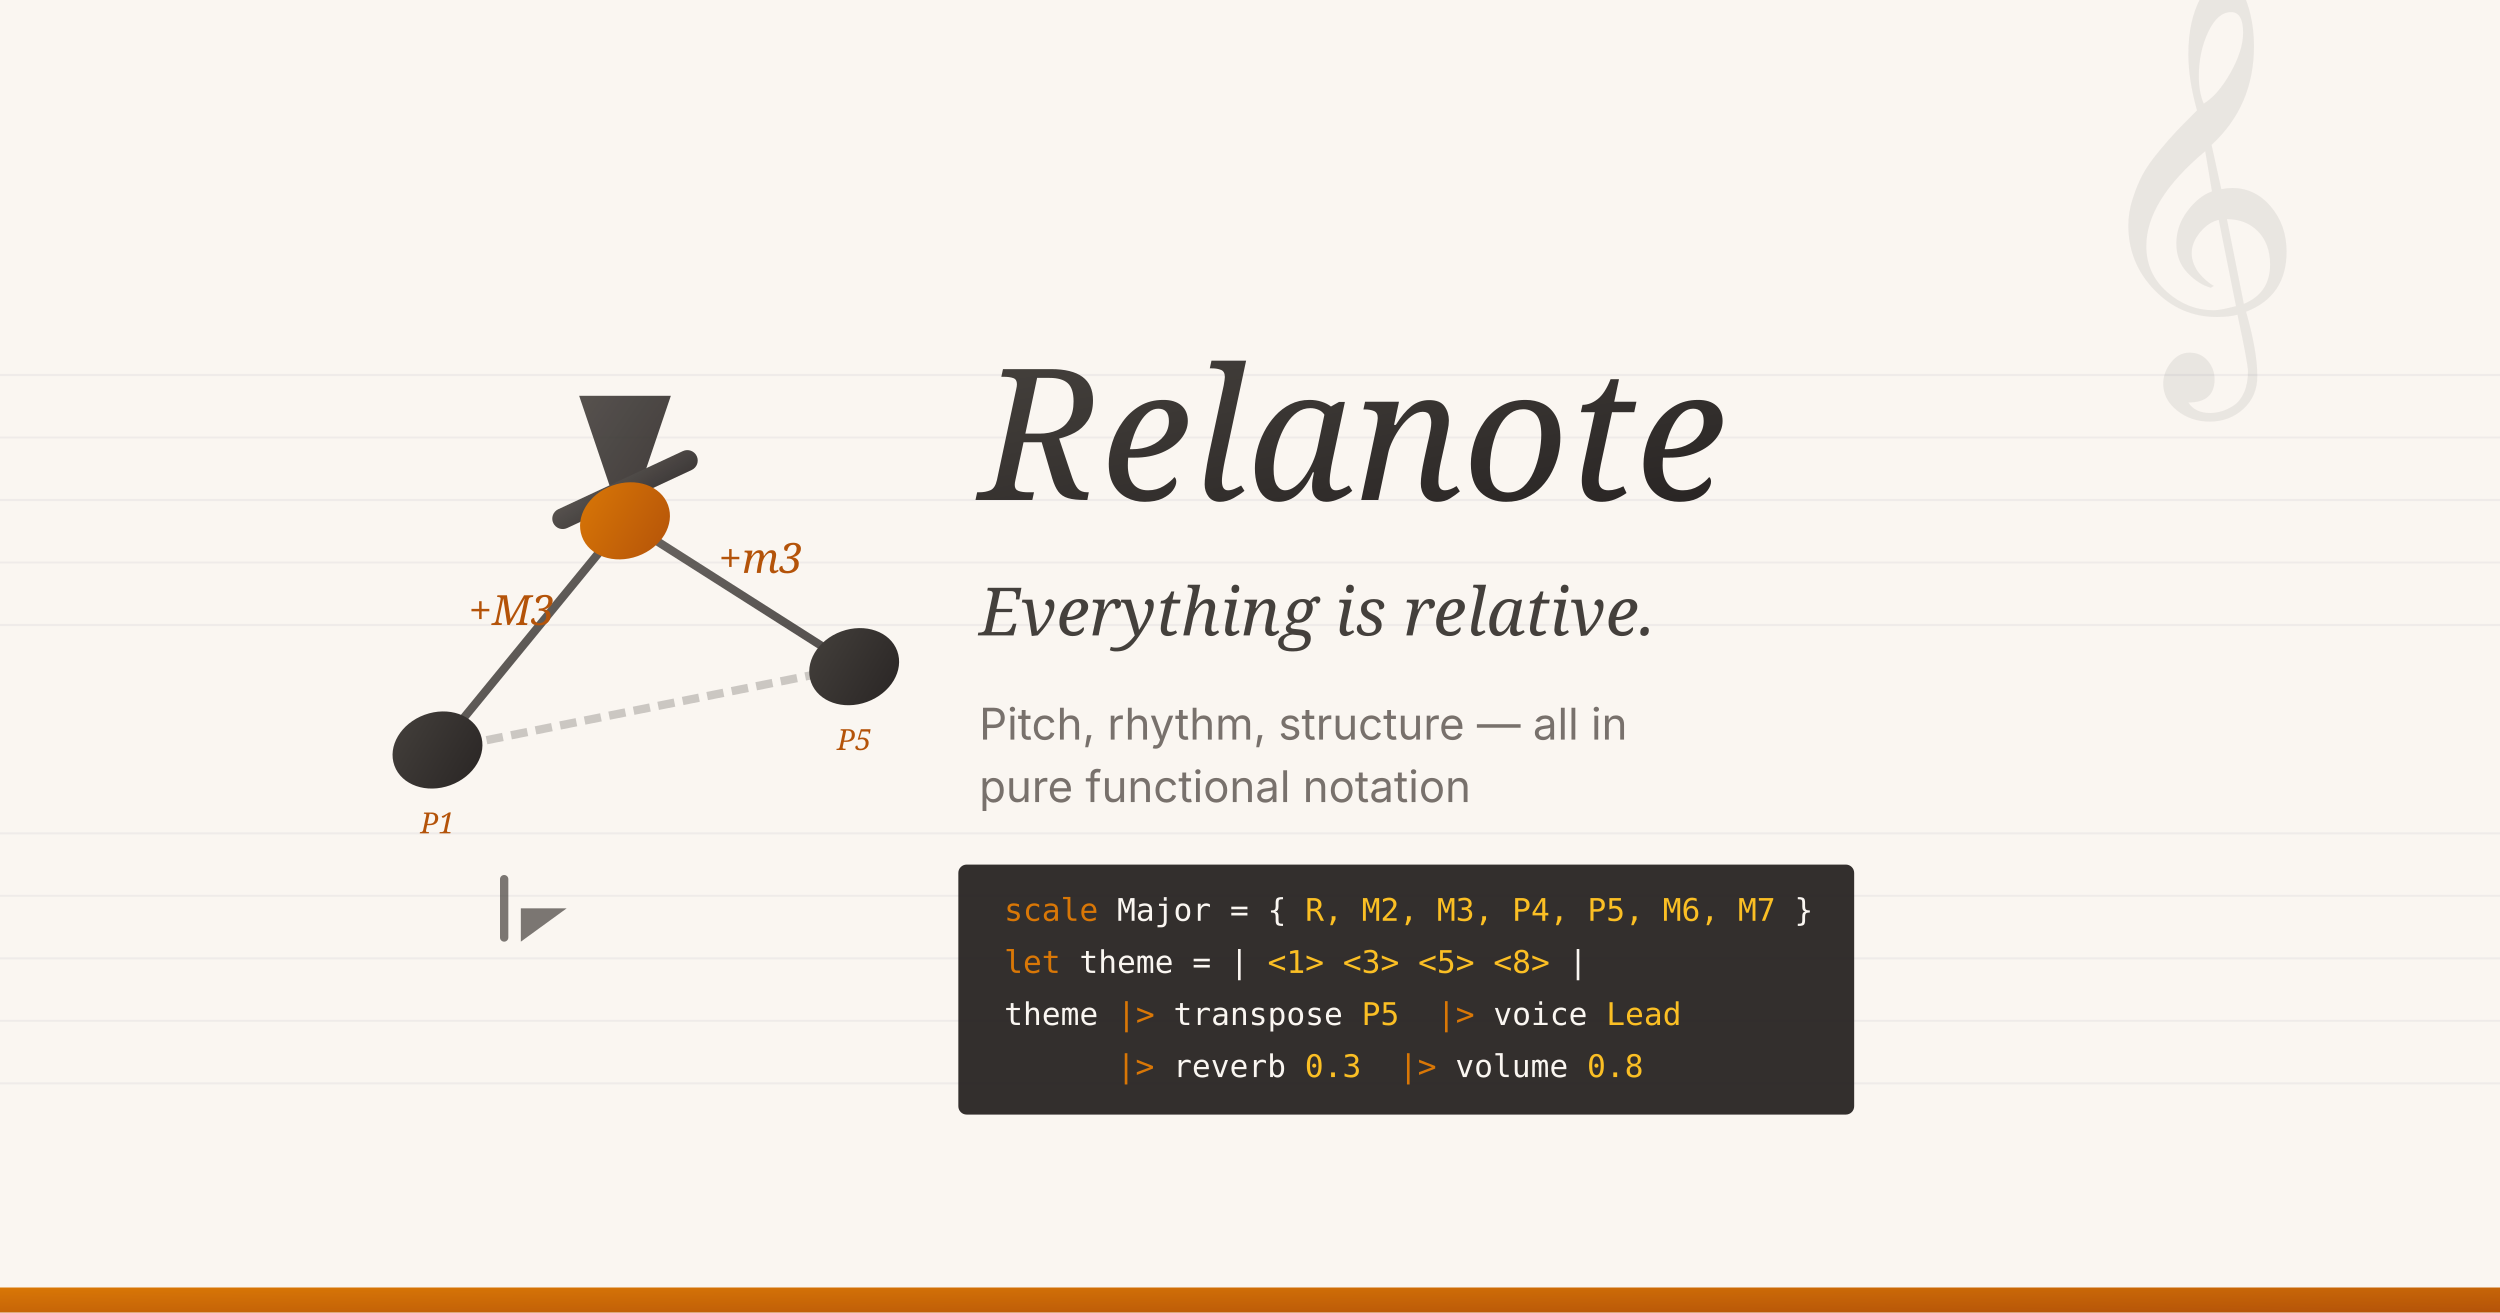
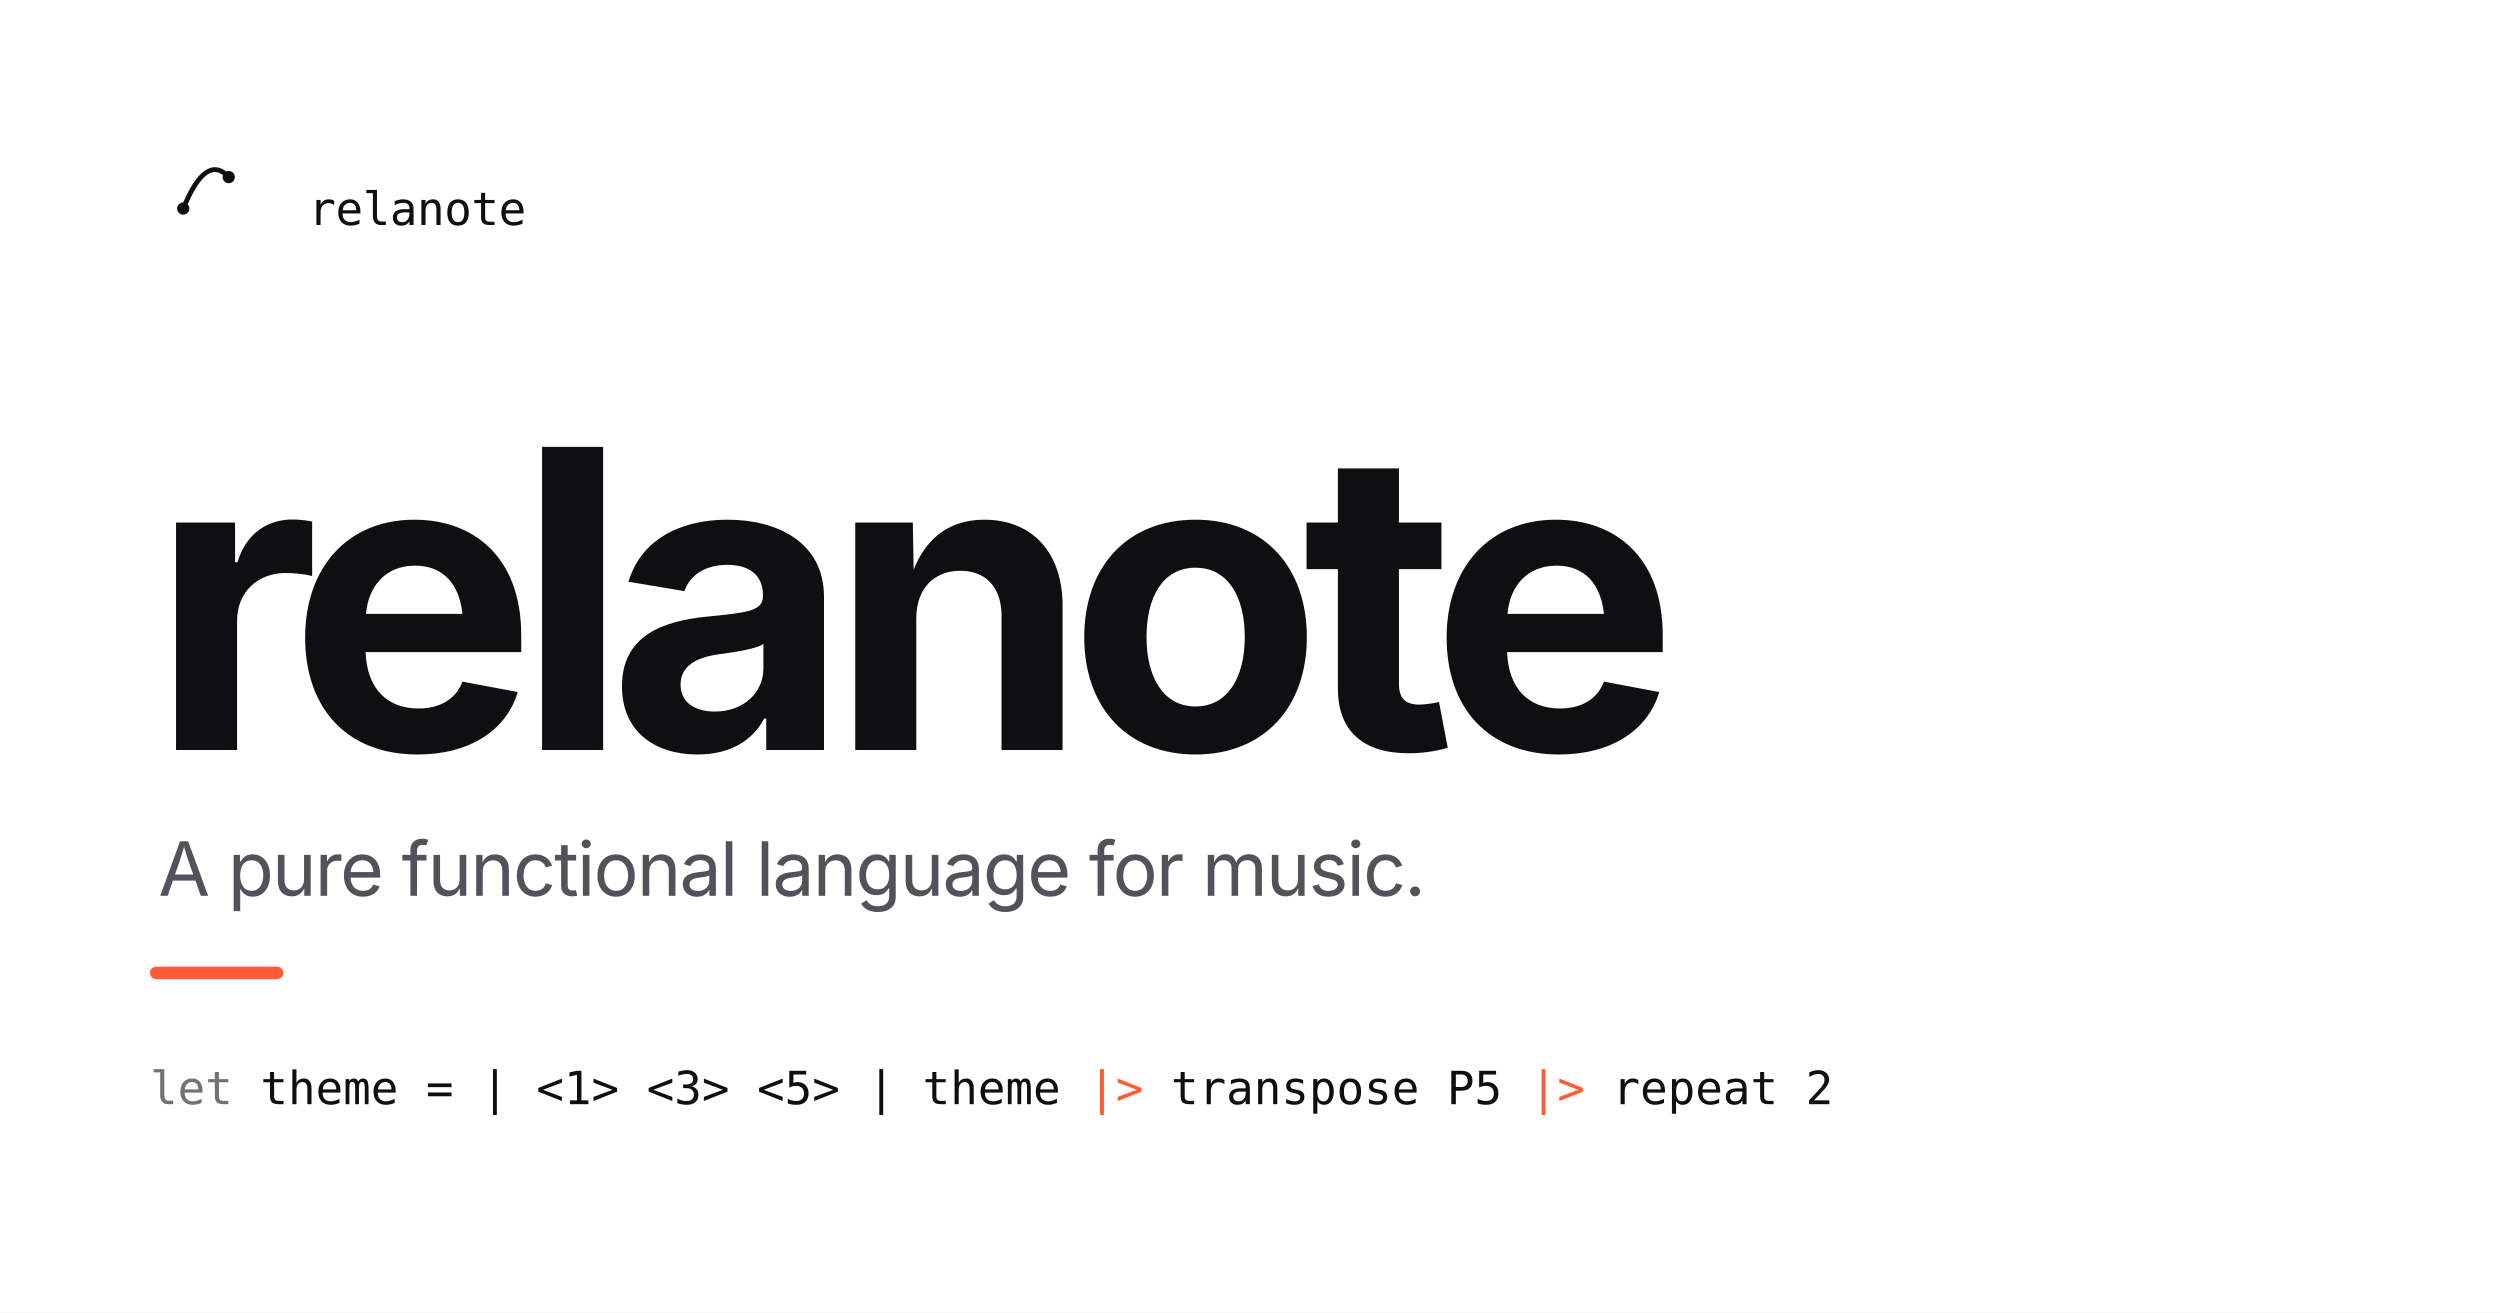
- <svg xmlns="http://www.w3.org/2000/svg" viewBox="0 0 1200 630">
-   <defs>
-     <linearGradient id="inkGrad" x1="0%" y1="0%" x2="100%" y2="100%">
-       <stop offset="0%" style="stop-color:#44403c" />
-       <stop offset="100%" style="stop-color:#292524" />
-     </linearGradient>
-     <linearGradient id="sepiaGrad" x1="0%" y1="0%" x2="100%" y2="100%">
-       <stop offset="0%" style="stop-color:#d97706" />
-       <stop offset="100%" style="stop-color:#b45309" />
-     </linearGradient>
-     <linearGradient id="titleGrad" x1="0%" y1="0%" x2="100%" y2="0%">
-       <stop offset="0%" style="stop-color:#292524" />
-       <stop offset="100%" style="stop-color:#44403c" />
-     </linearGradient>
-   </defs>
-   <rect width="1200" height="630" fill="#faf6f1" />
-   <g stroke="#e7e5e4" stroke-width="1" opacity="0.6">
-     <line x1="0" y1="180" x2="1200" y2="180" />
-     <line x1="0" y1="210" x2="1200" y2="210" />
-     <line x1="0" y1="240" x2="1200" y2="240" />
-     <line x1="0" y1="270" x2="1200" y2="270" />
-     <line x1="0" y1="300" x2="1200" y2="300" />
-     <line x1="0" y1="400" x2="1200" y2="400" />
-     <line x1="0" y1="430" x2="1200" y2="430" />
-     <line x1="0" y1="460" x2="1200" y2="460" />
-     <line x1="0" y1="490" x2="1200" y2="490" />
-     <line x1="0" y1="520" x2="1200" y2="520" />
+ <svg xmlns="http://www.w3.org/2000/svg" viewBox="0 0 1200 630" role="img" aria-label="Relanote — music as a function">
+   <rect width="1200" height="630" fill="#FFFFFF" />
+   <g transform="translate(72, 64)">
+     <g transform="scale(0.42)">
+       <path d="M 38 86 Q 64 22 90 50" fill="none" stroke="#0F0F12" stroke-width="5.5" stroke-linecap="round" />
+       <circle cx="38" cy="86" r="7" fill="#0F0F12" />
+       <circle cx="90" cy="50" r="7" fill="#0F0F12" />
+     </g>
+     <text x="76" y="44" font-family="ui-monospace, SFMono-Regular, 'JetBrains Mono', Menlo, monospace" font-size="22" font-weight="500" fill="#0F0F12" letter-spacing="-0.2">relanote</text>
  </g>
-   <g transform="translate(150, 140)">
-     <g stroke="url(#inkGrad)" stroke-width="4" fill="none" opacity="0.8">
-       <line x1="60" y1="220" x2="150" y2="110" />
-       <line x1="150" y1="110" x2="260" y2="180" />
-       <line x1="60" y1="220" x2="260" y2="180" stroke-dasharray="8,4" opacity="0.3" />
-     </g>
-     <g fill="#b45309" font-family="'Georgia', serif" font-style="italic" font-weight="500">
-       <text x="75" y="160" font-size="20">+M3</text>
-       <text x="195" y="135" font-size="20">+m3</text>
-     </g>
-     <g fill="url(#inkGrad)" opacity="0.9">
-       <polygon points="150,50 128,50 150,115 172,50" />
-       <rect x="112" y="90" width="76" height="10" rx="5" transform="rotate(-25 150 95)" />
-     </g>
-     <g>
-       <ellipse cx="60" cy="220" rx="22" ry="18" fill="url(#inkGrad)" transform="rotate(-20 60 220)" />
-       <text x="60" y="260" font-family="'Georgia', serif" font-size="14" fill="#b45309" text-anchor="middle" font-style="italic">P1</text>
-       <ellipse cx="150" cy="110" rx="22" ry="18" fill="url(#sepiaGrad)" transform="rotate(-20 150 110)" />
-       <ellipse cx="260" cy="180" rx="22" ry="18" fill="url(#inkGrad)" transform="rotate(-20 260 180)" />
-       <text x="260" y="220" font-family="'Georgia', serif" font-size="14" fill="#b45309" text-anchor="middle" font-style="italic">P5</text>
-     </g>
-     <g fill="#44403c" opacity="0.7">
-       <rect x="90" y="280" width="4" height="32" rx="2" />
-       <polygon points="100,296 122,296 100,312" />
-     </g>
+   <text x="72" y="360" font-family="Inter, -apple-system, BlinkMacSystemFont, 'Segoe UI', Helvetica, sans-serif" font-size="200" font-weight="700" fill="#0F0F12" letter-spacing="-10">relanote</text>
+   <text x="76" y="430" font-family="Inter, -apple-system, BlinkMacSystemFont, 'Segoe UI', Helvetica, sans-serif" font-size="36" font-weight="400" fill="#52525B" letter-spacing="-0.8">A pure functional language for music.</text>
+   <rect x="72" y="464" width="64" height="6" rx="3" fill="#FF5C35" />
+   <g transform="translate(72, 530)">
+     <text font-family="ui-monospace, SFMono-Regular, 'JetBrains Mono', Menlo, monospace" font-size="22" fill="#0F0F12">
+       <tspan fill="#71717A">let</tspan>
+       <tspan> theme = | &lt;1&gt; &lt;3&gt; &lt;5&gt; |     theme </tspan>
+       <tspan fill="#FF5C35">|&gt;</tspan>
+       <tspan> transpose P5 </tspan>
+       <tspan fill="#FF5C35">|&gt;</tspan>
+       <tspan> repeat 2</tspan>
+     </text>
  </g>
-   <g transform="translate(470, 160)">
-     <text x="0" y="80" font-family="'Georgia', serif" font-size="88" font-weight="400" fill="url(#inkGrad)" font-style="italic">Relanote</text>
-     <text x="0" y="145" font-family="'Georgia', serif" font-size="32" fill="#44403c" font-style="italic">
-       Everything is relative.
-     </text>
-     <text x="0" y="195" font-family="system-ui, -apple-system, sans-serif" font-size="21" fill="#78716c">Pitch, rhythm, structure — all in</text>
-     <text x="0" y="225" font-family="system-ui, -apple-system, sans-serif" font-size="21" fill="#78716c">pure functional notation</text>
-     <g transform="translate(0, 260)">
-       <rect x="-10" y="-5" width="430" height="120" rx="4" fill="#292524" opacity="0.95" />
-       <text font-family="'SF Mono', 'Menlo', monospace" font-size="15" fill="#a8a29e">
-         <tspan x="12" y="22" fill="#d97706">scale</tspan>
-         <tspan fill="#faf6f1"> Major = { </tspan>
-         <tspan fill="#fbbf24">R, M2, M3, P4, P5, M6, M7</tspan>
-         <tspan fill="#faf6f1"> }</tspan>
-       </text>
-       <text font-family="'SF Mono', 'Menlo', monospace" font-size="15" fill="#a8a29e">
-         <tspan x="12" y="47" fill="#d97706">let</tspan>
-         <tspan fill="#faf6f1"> theme = | </tspan>
-         <tspan fill="#fbbf24">&lt;1&gt; &lt;3&gt; &lt;5&gt; &lt;8&gt;</tspan>
-         <tspan fill="#faf6f1"> |</tspan>
-       </text>
-       <text font-family="'SF Mono', 'Menlo', monospace" font-size="15" fill="#a8a29e">
-         <tspan x="12" y="72" fill="#faf6f1">theme </tspan>
-         <tspan fill="#d97706">|&gt;</tspan>
-         <tspan fill="#faf6f1"> transpose </tspan>
-         <tspan fill="#fbbf24">P5</tspan>
-         <tspan fill="#faf6f1"> </tspan>
-         <tspan fill="#d97706">|&gt;</tspan>
-         <tspan fill="#faf6f1"> voice </tspan>
-         <tspan fill="#fbbf24">Lead</tspan>
-       </text>
-       <text font-family="'SF Mono', 'Menlo', monospace" font-size="15" fill="#a8a29e">
-         <tspan x="66" y="97" fill="#d97706">|&gt;</tspan>
-         <tspan fill="#faf6f1"> reverb </tspan>
-         <tspan fill="#fbbf24">0.3</tspan>
-         <tspan fill="#faf6f1"> </tspan>
-         <tspan fill="#d97706">|&gt;</tspan>
-         <tspan fill="#faf6f1"> volume </tspan>
-         <tspan fill="#fbbf24">0.8</tspan>
-       </text>
-     </g>
-   </g>
-   <g opacity="0.08" fill="#292524">
-     <text x="1000" y="150" font-family="serif" font-size="180">𝄞</text>
-   </g>
-   <rect x="0" y="618" width="1200" height="12" fill="url(#sepiaGrad)" />
</svg>
